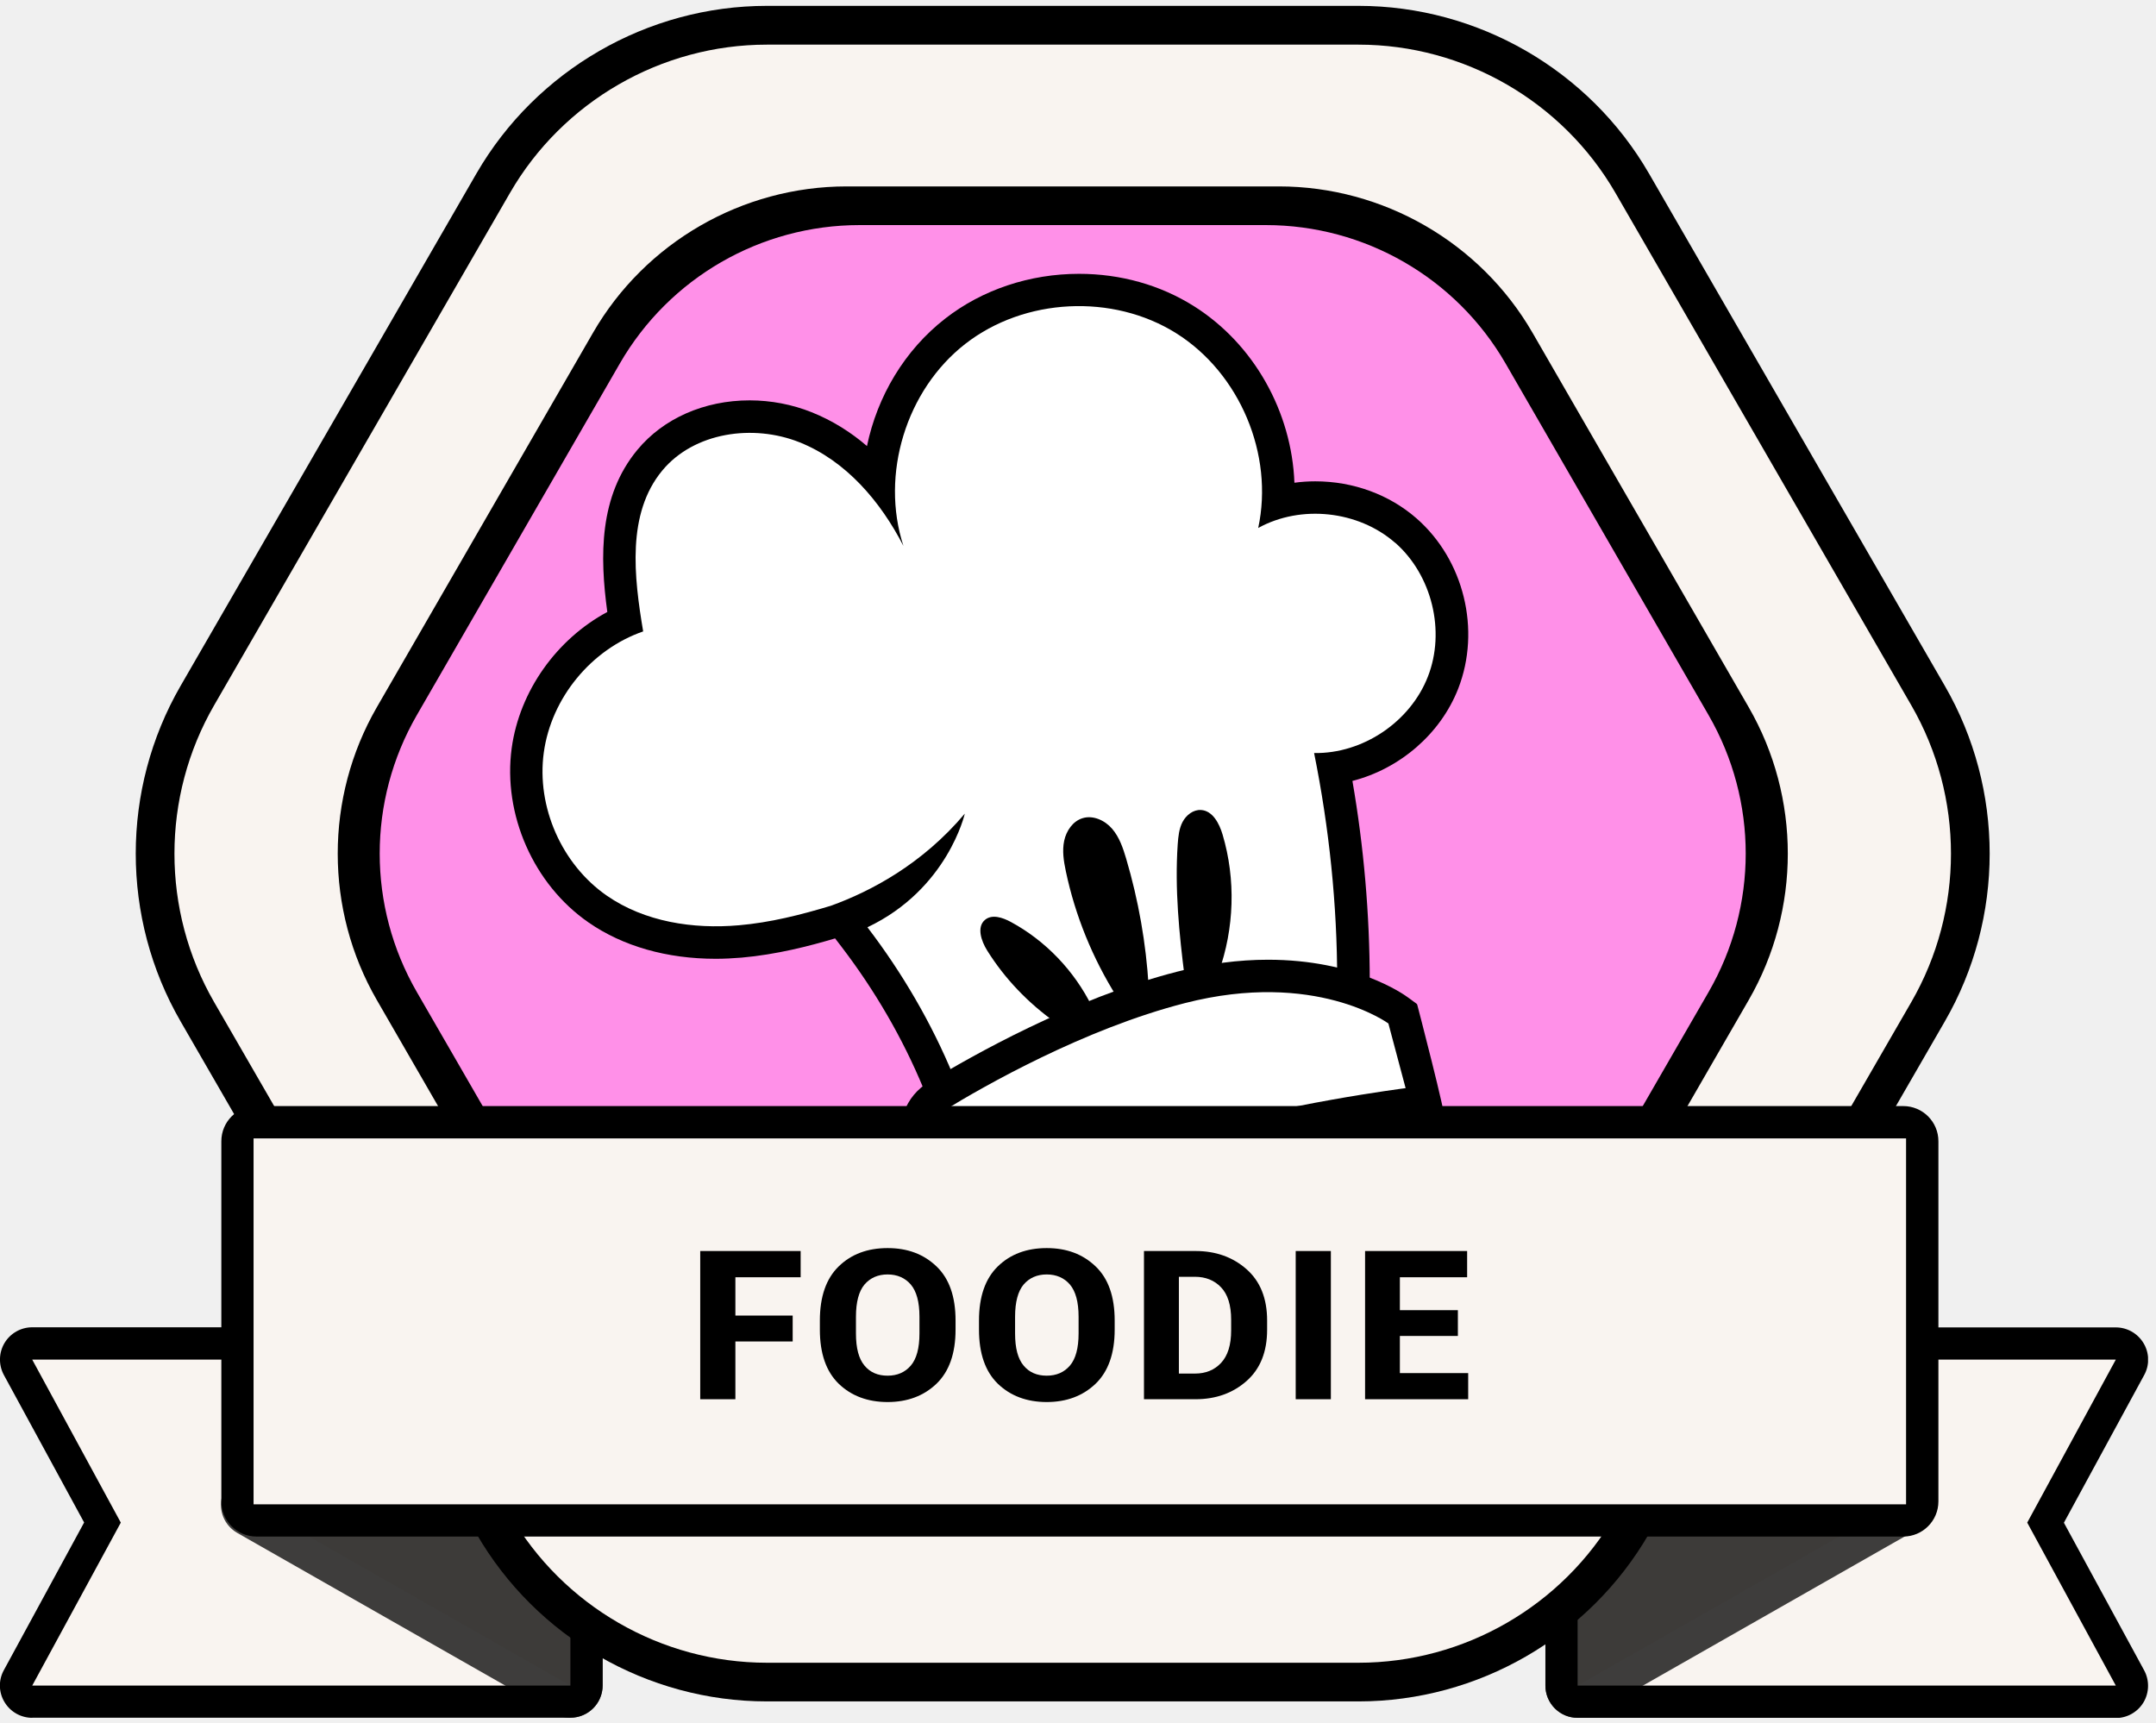
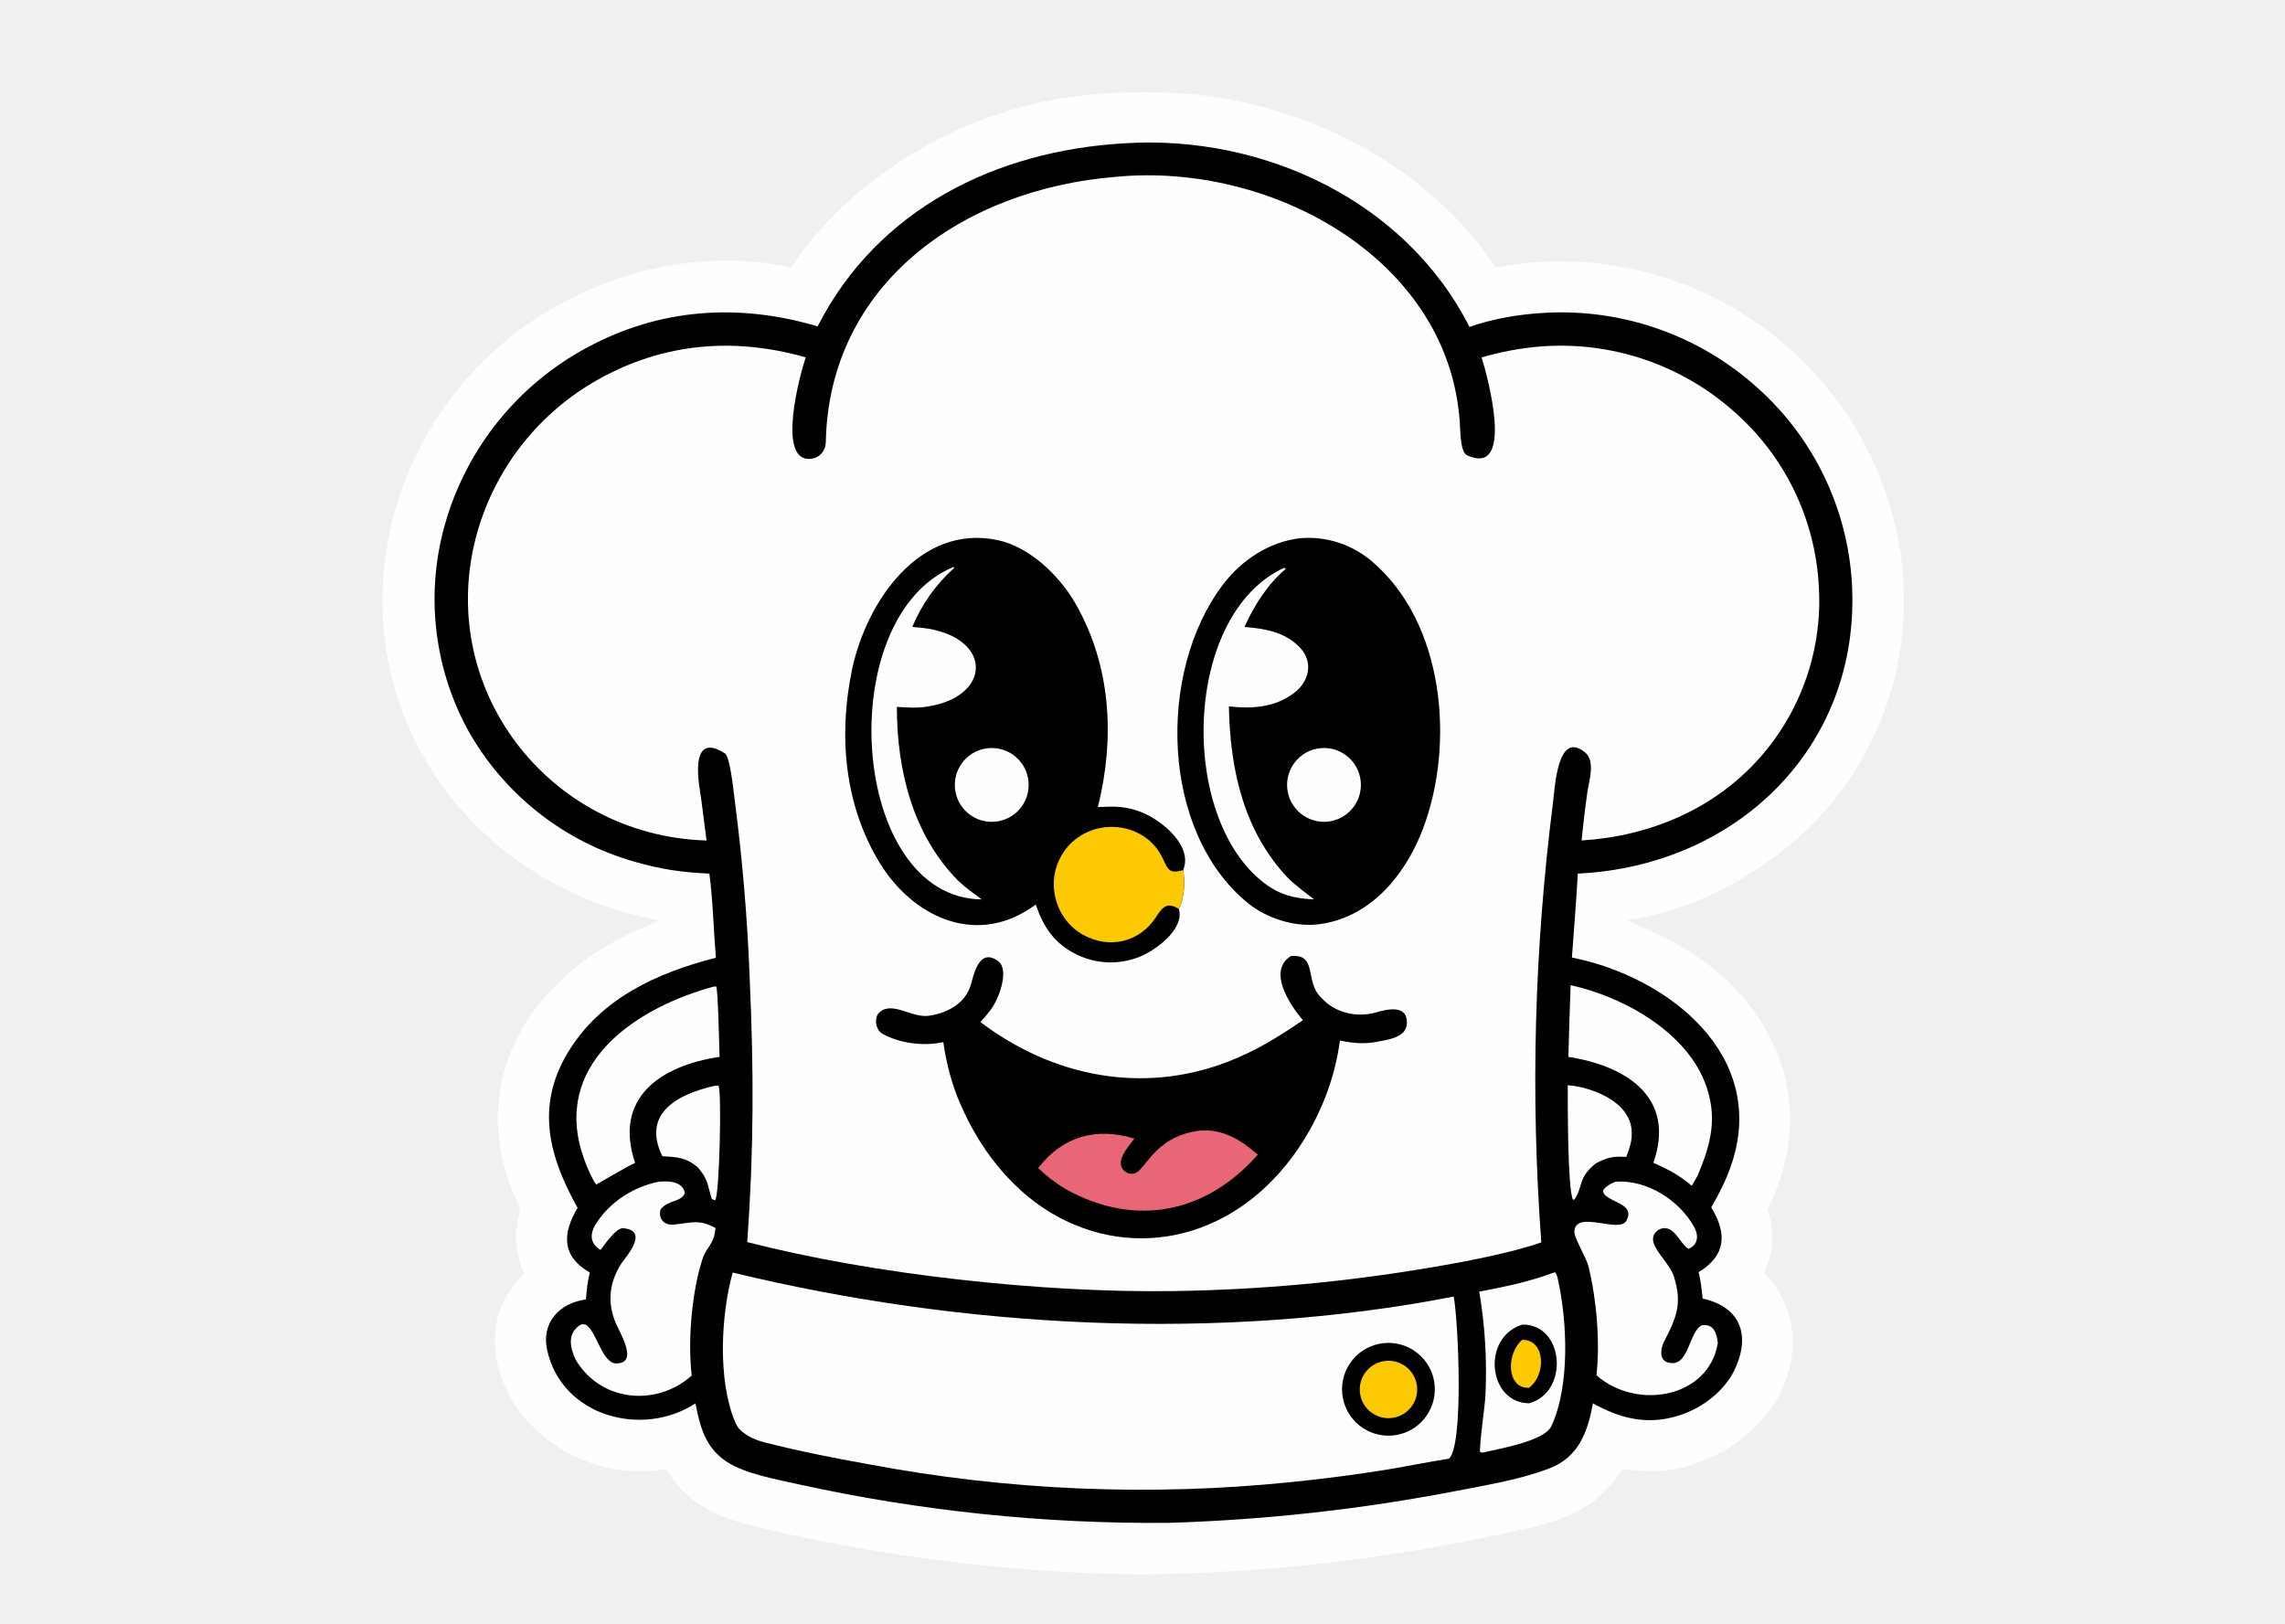
- <svg xmlns="http://www.w3.org/2000/svg" width="184" height="147" viewBox="0 0 184 147" fill="none">
-   <g clip-path="url(#clip0_13248_15111)">
-     <path d="M134.64 146.61C133.12 146.61 131.89 145.38 131.89 143.86V116.04C131.89 114.52 133.12 113.29 134.64 113.29H180.57C181.54 113.29 182.44 113.8 182.94 114.64C183.44 115.47 183.46 116.51 182.99 117.36L176.14 129.96L182.99 142.56C183.45 143.41 183.43 144.45 182.94 145.28C182.44 146.12 181.54 146.63 180.57 146.63H134.64V146.61Z" fill="black" />
-     <path d="M180.57 143.86H134.64V116.04H180.57L173.01 129.95L180.57 143.86Z" fill="#F9F4F0" />
-     <g style="mix-blend-mode:multiply" opacity="0.75">
-       <path d="M134.64 146.61C134.16 146.61 133.68 146.49 133.26 146.24C132.41 145.75 131.89 144.84 131.89 143.86V128.44C131.89 126.92 133.12 125.69 134.64 125.69H161.71C162.96 125.69 164.05 126.53 164.37 127.74C164.69 128.95 164.16 130.22 163.07 130.84L136 146.26C135.58 146.5 135.11 146.62 134.64 146.62V146.61Z" fill="black" />
-     </g>
-     <g style="mix-blend-mode:multiply" opacity="0.75">
-       <path d="M161.71 128.44L134.64 143.86V128.44H161.71Z" fill="#F9F4F0" />
-     </g>
-     <path d="M2.75 146.61C1.78 146.61 0.88 146.1 0.38 145.26C-0.12 144.43 -0.14 143.39 0.33 142.54L7.18 129.94L0.33 117.35C-0.13 116.5 -0.11 115.46 0.38 114.63C0.88 113.79 1.78 113.28 2.75 113.28H48.68C50.2 113.28 51.43 114.51 51.43 116.03V143.85C51.43 145.37 50.2 146.6 48.68 146.6H2.75V146.61Z" fill="black" />
-     <path d="M2.75 143.86H48.68V116.04H2.75L10.31 129.95L2.75 143.86Z" fill="#F9F4F0" />
-     <g style="mix-blend-mode:multiply" opacity="0.75">
-       <path d="M48.68 146.61C48.21 146.61 47.74 146.49 47.32 146.25L20.25 130.83C19.16 130.21 18.63 128.94 18.95 127.73C19.27 126.52 20.36 125.68 21.61 125.68H48.68C50.2 125.68 51.43 126.91 51.43 128.43V143.85C51.43 144.83 50.91 145.74 50.06 146.23C49.63 146.48 49.15 146.6 48.68 146.6V146.61Z" fill="black" />
-     </g>
-     <g style="mix-blend-mode:multiply" opacity="0.75">
-       <path d="M21.62 128.44L48.68 143.86V128.44H21.62Z" fill="#F9F4F0" />
-     </g>
-     <path d="M65.45 145.21C55.25 145.21 45.76 139.73 40.66 130.9L15.41 87.17C10.31 78.34 10.31 67.37 15.41 58.54L40.66 14.81C45.76 5.99 55.26 0.5 65.45 0.5H115.94C126.14 0.5 135.63 5.99 140.73 14.81L165.98 58.54C171.08 67.37 171.08 78.34 165.98 87.17L140.73 130.9C135.63 139.73 126.13 145.21 115.94 145.21H65.45Z" fill="black" />
-     <path d="M65.45 141.91C56.43 141.91 48.03 137.06 43.52 129.25L18.27 85.52C13.76 77.71 13.76 68.01 18.27 60.2L43.52 16.47C48.03 8.66 56.43 3.81 65.45 3.81H115.94C124.96 3.81 133.36 8.66 137.87 16.47L163.12 60.2C167.63 68.01 167.63 77.71 163.12 85.52L137.87 129.25C133.36 137.06 124.96 141.91 115.94 141.91H65.45Z" fill="#F9F4F0" />
-     <path d="M72.25 129.8C63.35 129.8 55.06 125.01 50.61 117.31L32.16 85.35C27.71 77.64 27.71 68.07 32.16 60.36L50.61 28.4C55.06 20.69 63.35 15.91 72.25 15.91H109.15C118.05 15.91 126.34 20.7 130.79 28.4L149.24 60.36C153.69 68.07 153.69 77.64 149.24 85.35L130.79 117.31C126.34 125.02 118.05 129.8 109.15 129.8H72.25Z" fill="black" />
-     <path d="M108.03 19.21H73.36C64.92 19.21 57.12 23.71 52.9 31.02L35.57 61.04C31.35 68.35 31.35 77.35 35.57 84.66L52.9 114.68C57.12 121.99 64.92 126.49 73.36 126.49H108.03C116.47 126.49 124.27 121.99 128.49 114.68L145.82 84.66C150.04 77.35 150.04 68.35 145.82 61.04L128.49 31.02C124.27 23.71 116.47 19.21 108.03 19.21Z" fill="#FF90E8" />
-     <path d="M78.8 92.87C77.04 88.62 74.69 84.57 71.83 80.82L71.27 80.09C69.08 80.74 66.27 81.47 63.29 81.73C62.55 81.79 61.81 81.83 61.09 81.83C56.91 81.83 53.16 80.76 50.23 78.73C45.53 75.48 42.9 69.5 43.67 63.85C44.34 58.97 47.51 54.55 51.83 52.23C51.18 47.46 51.12 42.35 54.39 38.4C56.61 35.71 60.11 34.17 63.98 34.17C65.79 34.17 67.62 34.52 69.26 35.18C71.07 35.9 72.64 36.91 73.99 38.07C74.87 33.83 77.19 29.89 80.68 27.18C83.84 24.72 87.89 23.37 92.09 23.37C95.63 23.37 99.01 24.32 101.86 26.11C107.04 29.36 110.24 35.18 110.47 41.2C111.06 41.12 111.65 41.08 112.25 41.08C115.49 41.08 118.57 42.21 120.9 44.25C124.94 47.79 126.4 53.76 124.45 58.77C122.93 62.66 119.44 65.62 115.42 66.65C116.4 72.31 116.89 78.05 116.9 83.75V87.44L113.36 86.41C111.49 85.87 109.46 85.59 107.32 85.59C106.35 85.59 105.34 85.65 104.32 85.76L102.98 85.91L101.66 86.17C100.71 86.36 99.75 86.59 98.8 86.87L97.65 87.2L96.26 87.7C95.57 87.95 94.89 88.21 94.25 88.47L92.89 89.03L91.27 89.79C88.48 91.1 85.85 92.52 82.69 94.25L79.98 95.73L78.8 92.88V92.87Z" fill="black" />
-     <path d="M119.07 46.33C115.93 43.58 111.03 43.05 107.38 45.06C108.73 38.8 105.81 31.85 100.38 28.44C94.96 25.04 87.42 25.42 82.38 29.35C77.33 33.28 75.12 40.5 77.1 46.59C75.15 42.8 72.2 39.33 68.24 37.75C64.28 36.17 59.24 36.88 56.52 40.16C53.48 43.83 54.1 49.2 54.89 53.89C50.46 55.42 47.05 59.57 46.41 64.22C45.77 68.86 47.94 73.78 51.8 76.45C55.03 78.68 59.14 79.31 63.05 78.97C65.73 78.74 68.34 78.08 70.92 77.3C74.27 76.09 78.69 73.78 82.34 69.44C82.34 69.44 80.88 75.89 74.03 79.14C77 83.03 79.49 87.29 81.36 91.81C84.23 90.23 87.12 88.66 90.09 87.27C87.76 85.62 85.75 83.53 84.24 81.11C83.74 80.3 83.34 79.12 84.06 78.51C84.66 78 85.57 78.31 86.26 78.68C89.24 80.29 91.69 82.86 93.19 85.9C93.89 85.61 94.6 85.34 95.32 85.09C93.25 81.8 91.76 78.15 90.96 74.35C90.78 73.5 90.64 72.61 90.82 71.76C91 70.91 91.56 70.08 92.39 69.83C93.29 69.55 94.3 70.02 94.91 70.73C95.53 71.45 95.84 72.37 96.11 73.28C97.16 76.84 97.81 80.51 98.03 84.21C99.04 83.92 100.07 83.67 101.11 83.46C100.63 79.67 100.25 75.86 100.51 72.05C100.56 71.39 100.62 70.72 100.93 70.14C101.24 69.56 101.84 69.09 102.5 69.13C103.49 69.19 104.06 70.28 104.34 71.23C105.48 75.06 105.34 79.25 104 83C107.4 82.62 110.84 82.79 114.12 83.74C114.12 77.2 113.44 70.67 112.15 64.27C116.3 64.34 120.35 61.62 121.86 57.75C123.38 53.86 122.21 49.08 119.07 46.32V46.33Z" fill="white" />
-     <path d="M77.66 98.78C76.93 97.64 76.75 96.26 77.16 94.95C77.51 93.83 78.32 92.92 79.32 92.31C82.85 90.16 91.59 85.2 100.46 82.93C103.1 82.25 105.71 81.91 108.22 81.91C115.58 81.91 119.7 84.79 120.15 85.12L120.9 85.67C120.9 85.67 120.94 85.71 120.95 85.74C120.95 85.74 123.48 95.41 123.32 95.72C123.16 96.03 109.83 96.96 101.99 99.42C93.92 101.95 84.29 105.1 84.19 105.13L82.24 105.77C82.18 105.79 82.12 105.77 82.09 105.72L77.68 98.78H77.66Z" fill="black" />
-     <path d="M79.99 97.29C79.45 96.44 79.71 95.31 80.57 94.78C83.98 92.69 92.51 87.82 101.13 85.61C112.26 82.76 118.49 87.35 118.49 87.35L119.96 92.87C119.96 92.87 109.32 94.22 101.14 96.78C92.95 99.35 83.31 102.5 83.31 102.5L80 97.29H79.99Z" fill="white" />
-     <path d="M165.43 128.14V97.4C165.43 95.743 164.087 94.4 162.43 94.4L21.89 94.4C20.233 94.4 18.89 95.743 18.89 97.4V128.14C18.89 129.797 20.233 131.14 21.89 131.14H162.43C164.087 131.14 165.43 129.797 165.43 128.14Z" fill="black" />
-     <path d="M162.67 97.16H21.64V128.39H162.67V97.16Z" fill="#F9F4F0" />
-     <path d="M59.76 106.77H68.33V109.01H62.76V112.28H67.65V114.49H62.76V119.42H59.76V106.77Z" fill="black" />
-     <path d="M69.97 112.7C69.97 110.66 70.51 109.12 71.58 108.08C72.65 107.04 74.04 106.52 75.75 106.52C77.46 106.52 78.83 107.04 79.92 108.08C81.01 109.12 81.55 110.66 81.55 112.7V113.48C81.55 115.52 81 117.06 79.92 118.1C78.83 119.14 77.44 119.66 75.75 119.66C74.06 119.66 72.66 119.14 71.58 118.1C70.51 117.06 69.97 115.52 69.97 113.48V112.7ZM73.78 116.55C74.26 117.13 74.92 117.41 75.75 117.41C76.58 117.41 77.24 117.12 77.73 116.55C78.22 115.98 78.47 115.06 78.47 113.81V112.38C78.47 111.12 78.22 110.21 77.73 109.63C77.24 109.06 76.57 108.77 75.75 108.77C74.93 108.77 74.27 109.06 73.78 109.63C73.3 110.2 73.05 111.12 73.05 112.38V113.81C73.05 115.06 73.29 115.97 73.78 116.55Z" fill="black" />
-     <path d="M83.55 112.7C83.55 110.66 84.09 109.12 85.16 108.08C86.23 107.04 87.62 106.52 89.33 106.52C91.04 106.52 92.41 107.04 93.5 108.08C94.59 109.12 95.13 110.66 95.13 112.7V113.48C95.13 115.52 94.58 117.06 93.5 118.1C92.41 119.14 91.02 119.66 89.33 119.66C87.64 119.66 86.24 119.14 85.16 118.1C84.09 117.06 83.55 115.52 83.55 113.48V112.7ZM87.36 116.55C87.84 117.13 88.5 117.41 89.33 117.41C90.16 117.41 90.82 117.12 91.31 116.55C91.8 115.98 92.05 115.06 92.05 113.81V112.38C92.05 111.12 91.8 110.21 91.31 109.63C90.82 109.06 90.15 108.77 89.33 108.77C88.51 108.77 87.85 109.06 87.36 109.63C86.88 110.2 86.63 111.12 86.63 112.38V113.81C86.63 115.06 86.87 115.97 87.36 116.55Z" fill="black" />
-     <path d="M97.63 106.77H102.03C103.76 106.77 105.21 107.29 106.38 108.32C107.55 109.35 108.14 110.81 108.14 112.7V113.49C108.14 115.38 107.55 116.84 106.38 117.87C105.21 118.9 103.76 119.42 102.03 119.42H97.63V106.77ZM101.98 117.23C102.9 117.23 103.64 116.93 104.21 116.32C104.78 115.71 105.07 114.79 105.07 113.55V112.63C105.07 111.39 104.78 110.47 104.21 109.87C103.64 109.27 102.89 108.97 101.98 108.97H100.61V117.23H101.98Z" fill="black" />
-     <path d="M110.58 106.77H113.58V119.42H110.58V106.77Z" fill="black" />
-     <path d="M116.5 106.77H125.21V109.01H119.47V111.82H124.42V114.02H119.47V117.19H125.3V119.42H116.5V106.77Z" fill="black" />
-   </g>
-   <defs>
-     <clipPath id="clip0_13248_15111">
-       <rect width="183.32" height="146.11" fill="white" transform="translate(0 0.5)" />
-     </clipPath>
-   </defs>
+ <svg xmlns="http://www.w3.org/2000/svg" version="1.1" style="display: block;" viewBox="0 0 2048 1455" width="1216" height="864" preserveAspectRatio="none">
+   <path transform="translate(0,0)" fill="rgb(254,254,254)" d="M 1028.18 82.475 C 1049.83 83.04 1067.51 83.628 1089.12 86.979 C 1173.53 100.065 1253.74 139.345 1311.67 202.77 C 1323.12 215.309 1330.85 225.928 1340.89 239.576 C 1344.72 238.898 1348.56 238.271 1352.4 237.695 C 1433.76 225.491 1516.63 246.197 1582.68 295.235 C 1714.05 392.746 1748.55 578.049 1648.89 710.548 C 1605.14 768.717 1531.05 814.35 1458.65 824.633 C 1472.42 831.487 1486.39 837.368 1499.9 844.535 C 1569.22 881.323 1616.39 952.107 1601.71 1032.32 C 1598.03 1052.47 1593.03 1064.87 1584.56 1083.95 C 1589.97 1104.61 1590.11 1121.12 1581.27 1140.75 C 1583.01 1142.69 1584.7 1144.67 1586.34 1146.69 C 1602.28 1166.34 1609.05 1189.14 1606.1 1214.22 C 1599.91 1266.33 1553.9 1305.29 1504.5 1316 C 1485.82 1320.05 1473.02 1318.71 1454.6 1316.51 C 1450.01 1323.71 1444.65 1330.39 1438.61 1336.43 C 1411.68 1363.32 1374.85 1368.46 1339.14 1376.21 C 1234.6 1398.56 1128.07 1410.26 1021.17 1411.12 C 910.644 1409.68 800.578 1396.56 692.811 1371.96 C 652.158 1362.43 620.315 1354.61 596.822 1316.71 C 590.591 1317.54 584.598 1318.24 578.268 1318.57 C 514.434 1321.84 446.308 1271.98 443.763 1205.25 C 442.721 1177.94 451.754 1160.91 469.513 1141.42 C 460.845 1119.06 460.928 1106.47 466.214 1083.27 C 464.281 1079.11 462.409 1074.91 460.597 1070.69 C 432.998 1005.4 445.474 938.807 494.174 887.156 C 523.359 856.202 552.604 841.242 591.425 825.024 L 580.392 822.691 C 419.518 787.928 313.911 638.139 349.766 474.874 C 367.243 395.578 415.633 326.531 484.206 283.044 C 549.401 241.432 633.031 222.948 708.941 239.754 C 720.353 223.094 729.904 210.752 743.957 196.217 C 803.816 135.124 882.667 96.197 967.567 85.827 C 987.798 83.233 1007.84 82.805 1028.18 82.475 z" />
+   <path transform="translate(0,0)" fill="rgb(0,0,0)" d="M 1007.73 128.439 C 1131.83 120.498 1259.58 179.728 1317.05 292.986 C 1337.97 285.67 1361.58 281.666 1383.68 280.433 C 1453.66 276.259 1522.4 300.237 1574.59 347.028 C 1625.56 392.296 1656.29 456.083 1659.92 524.155 C 1667.38 669.703 1556.19 776.335 1414.15 782.978 C 1412.88 807.582 1410.57 833.493 1408.89 858.224 C 1494.92 875.348 1585.45 945.838 1551.61 1044.37 C 1546.71 1058.66 1541.21 1069.02 1533.75 1082.18 C 1548.27 1105.74 1546.85 1125.35 1522.45 1140.22 C 1524.51 1148.76 1525.1 1155.21 1526.04 1163.91 C 1561.38 1171.61 1569.58 1198.63 1553.49 1230.15 C 1542.95 1249.42 1523.08 1263.55 1502.26 1269.47 C 1474.85 1277.27 1451.53 1270.97 1427.7 1257.76 C 1423.15 1283.18 1414.98 1306.05 1388.72 1316.07 C 1362.75 1325.99 1334.08 1330.71 1306.81 1336 C 1220.64 1352.71 1134.76 1362.24 1047.06 1364.92 C 935.815 1365.86 824.812 1354.3 716.145 1330.45 C 697.059 1326.25 668.183 1320.94 652.137 1310.65 C 632.177 1297.84 627.69 1279.56 623.277 1257.85 C 575.905 1288.81 503.544 1269.78 490.364 1209.93 C 485.069 1185.89 500.972 1167.9 525.177 1164.66 C 525.974 1155.16 526.415 1149.87 528.621 1140.53 C 503.229 1126 503.94 1105.64 517.679 1082.57 C 492.568 1037.69 479.562 992.4 508.747 943.715 C 537.867 895.138 588.52 871.938 641.625 858.399 C 639.559 833.624 639.043 807.718 635.809 782.988 C 611.259 781.872 592.501 779.244 568.655 772.313 C 504.785 754.165 450.808 711.261 418.718 653.133 C 388.024 595.994 381.187 529.03 399.7 466.867 C 419.391 400.404 464.791 344.546 525.827 311.686 C 591.274 276.217 662.131 271.537 732.828 292.523 C 786.589 187.157 892.865 134.984 1007.73 128.439 z" />
+   <path transform="translate(0,0)" fill="rgb(254,254,254)" d="M 1000.86 158.425 C 1138.51 145.453 1294.63 230.232 1307.91 372.94 C 1309.21 380.43 1307.65 404.791 1315.05 408.145 C 1358.14 427.684 1333.01 336.558 1327.95 320.392 C 1345.33 315.226 1363.21 311.912 1381.29 310.505 C 1444.05 305.734 1506.09 326.512 1553.32 368.125 C 1598.89 407.631 1626.57 463.867 1630.08 524.073 C 1633.93 580.639 1614.99 636.395 1577.47 678.899 C 1536.62 725.221 1478.55 749.534 1417.57 753.295 C 1419 738.614 1420.75 723.966 1422.83 709.363 C 1424.32 699.376 1430.07 682.056 1420.54 674.271 C 1396.03 654.248 1393.7 705.3 1392 718.699 C 1375.23 851.018 1371.63 979.951 1381.43 1113.52 C 1353.58 1123.24 1311.61 1131.15 1281.82 1136.1 C 1205.51 1149.07 1128.32 1156.12 1050.92 1157.18 C 934.04 1158.8 783.007 1142.44 669.748 1113.27 C 675.678 1030.04 675.668 960.712 671.962 877.42 C 669.952 824.1 665.5 770.901 658.62 717.988 C 657.397 709.12 654.514 678.289 649.63 675.171 C 615.83 653.593 627.271 707.365 628.33 714.99 C 630.048 727.763 631.691 740.545 633.259 753.337 C 490.913 749.013 388.625 615.546 427.835 476.872 C 444.51 418.667 483.565 369.439 536.452 339.962 C 595.056 307.233 658.013 302.042 722.143 320.288 C 716.963 335.666 695.73 413.928 726.529 411.277 C 728.047 411.146 729.536 410.787 730.946 410.211 C 736.849 407.786 740.033 402.195 740.157 396.131 C 743.042 255.006 862.453 169.357 1000.86 158.425 z" />
+   <path transform="translate(0,0)" fill="rgb(0,0,0)" d="M 928.309 810.75 C 926.366 812.165 924.381 813.522 922.356 814.817 C 872.183 847.275 817.973 820.732 789.192 774.529 C 756.773 722.486 751.294 659.295 763.65 600.237 C 776.269 539.916 823.968 468.919 894.614 484.181 C 922.949 490.372 949.682 515.981 964.018 541.094 C 995.991 597.102 999.356 661.638 984.016 723.349 C 998.509 722.637 1008.88 722.392 1022.86 727.873 C 1040.77 734.898 1069.61 757.897 1060.44 779.815 C 1062.29 790.25 1061.59 805.221 1056.58 814.663 C 1061.96 833.295 1034.63 852.795 1019.55 858.263 C 1001.87 864.807 982.294 863.872 965.323 855.673 C 945.062 845.956 935.325 831.08 928.309 810.75 z" />
+   <path transform="translate(0,0)" fill="rgb(253,201,2)" d="M 1056.58 814.663 C 1045.95 808.08 1041.94 812.998 1035.89 822.268 C 1021.62 844.168 994.535 851.221 970.53 837.717 C 958.61 830.947 949.916 819.664 946.409 806.412 C 942.629 793.011 944.457 778.649 951.473 766.622 C 972.189 731.061 1026.01 733.041 1042.67 770.422 C 1046.85 779.806 1048.74 783.039 1059.39 780.107 L 1060.44 779.815 C 1062.29 790.25 1061.59 805.221 1056.58 814.663 z" />
+   <path transform="translate(0,0)" fill="rgb(254,254,254)" d="M 854.627 508.167 L 855.275 508.98 C 838.936 523.579 826.087 541.663 817.676 561.896 C 822.057 562.288 827.21 562.689 831.406 563.378 C 889.982 572.985 888.439 624.844 830.438 633.42 C 821.111 634.799 813.189 634.098 803.839 633.574 C 803.854 690.01 818.017 748.136 858.74 789.355 C 865.178 795.502 872.667 800.782 879.819 806.116 C 761.335 804.941 745.192 553.25 854.627 508.167 z" />
+   <path transform="translate(0,0)" fill="rgb(254,254,254)" d="M 886.514 670.512 C 904.691 669.209 920.499 682.852 921.868 701.024 C 923.238 719.196 909.653 735.054 891.486 736.49 C 873.224 737.933 857.266 724.263 855.89 705.996 C 854.514 687.729 868.243 671.821 886.514 670.512 z" />
+   <path transform="translate(0,0)" fill="rgb(0,0,0)" d="M 1165.39 482.362 C 1188.56 480.474 1211.31 487.713 1229.18 502.758 C 1294.8 558.007 1304.2 667.225 1275.23 743.199 C 1259.16 785.338 1227.04 823.626 1180.25 828.581 C 1159.4 830.704 1134.95 822.803 1118.66 809.566 C 1039.87 745.564 1037.15 602.153 1095.77 524.387 C 1112.64 502.005 1137.56 485.592 1165.39 482.362 z" />
+   <path transform="translate(0,0)" fill="rgb(254,254,254)" d="M 1150.92 508.925 C 1151.86 509.093 1151.27 508.918 1152.53 509.789 C 1136.24 523.378 1124 542.736 1115.39 561.919 C 1134.3 563.567 1152.39 566.379 1165.82 581.246 C 1177.21 593.863 1173.12 610.737 1160.58 620.519 C 1143.08 634.171 1122.64 635.437 1101.43 633.132 C 1102.44 689.755 1114.8 746.126 1155.49 788.045 C 1162.58 794.646 1170.15 800.246 1177.83 806.144 C 1160.31 805.302 1147.36 802.316 1133.11 791.453 C 1055.79 732.526 1060.26 550.648 1150.92 508.925 z" />
+   <path transform="translate(0,0)" fill="rgb(254,254,254)" d="M 1183.38 670.587 C 1201.45 668.787 1217.59 681.891 1219.55 699.944 C 1221.5 717.997 1208.53 734.248 1190.49 736.351 C 1172.24 738.479 1155.75 725.322 1153.78 707.053 C 1151.8 688.785 1165.1 672.409 1183.38 670.587 z" />
+   <path transform="translate(0,0)" fill="rgb(0,0,0)" d="M 1156.94 856.905 C 1181.57 854.565 1168.67 880.077 1184.62 894.592 C 1196.48 907.867 1216.21 912.352 1233.6 907.346 C 1241.57 905.052 1262.53 899.092 1260.85 918.229 C 1259.82 930.091 1243.11 932.04 1233.77 933.813 C 1222.53 935.95 1212.68 935.006 1200.97 932.616 C 1198.53 950.579 1193.91 968.179 1187.21 985.023 C 1167.73 1033.44 1132.31 1076.63 1083.55 1097.38 C 1045.45 1113.78 1002.34 1114.04 964.055 1098.1 C 915.607 1078.32 880.234 1035.66 860.249 988.269 C 853.189 972.303 847.741 951.266 845.5 934.029 L 844.486 934.243 C 827.304 937.805 806.379 935.131 790.955 926.564 C 784.472 922.964 783.239 911.812 788.272 907.308 C 800.152 896.674 818.215 913.514 833.806 910.196 C 849.125 907.752 864.956 899.508 869.988 883.143 C 872.403 875.291 876.977 848.717 894.435 861.287 C 904.969 868.871 895.444 893.373 890.196 901.745 C 887.425 906.166 882.847 911.547 878.71 916.038 C 943.326 964.948 1023.66 981.045 1099.91 951.836 C 1125.68 941.962 1145.2 929.724 1167.75 914.406 C 1156.28 900.835 1135.66 870.522 1156.94 856.905 z" />
+   <path transform="translate(0,0)" fill="rgb(233,102,119)" d="M 1075.04 1013.35 C 1096 1011.56 1112.26 1021.72 1127.33 1034.86 C 1081.45 1087.29 1017.65 1100.4 955.636 1066.07 C 945.317 1059.76 939.213 1055.15 930.507 1046.96 C 952.562 1018.16 982.833 1010.13 1016.77 1020.52 C 1011.4 1027.56 997.98 1042.03 1008.4 1050.02 C 1010.5 1051.64 1013.17 1052.33 1015.8 1051.94 C 1027.01 1050.32 1033.1 1018.92 1075.04 1013.35 z" />
+   <path transform="translate(0,0)" fill="rgb(254,254,254)" d="M 656.689 1140.58 C 863.385 1190.59 1093.31 1202.94 1302.97 1162.08 C 1307.04 1184.66 1312.11 1295.02 1298.71 1307.36 C 1280.87 1310.12 1262.51 1313.97 1244.52 1316.94 C 1215.7 1321.62 1186.75 1325.41 1157.7 1328.32 C 1031.05 1341.34 903.182 1335.95 778.081 1312.3 C 747.221 1306.78 715.422 1300.49 685.083 1292.74 C 675.572 1290.31 663.294 1284.77 659.278 1275.48 C 642.945 1237.73 646.19 1178.27 656.689 1140.58 z" />
+   <path transform="translate(0,0)" fill="rgb(0,0,0)" d="M 1236.14 1204.44 C 1258.69 1199.86 1280.67 1214.45 1285.2 1237.01 C 1289.72 1259.57 1275.08 1281.51 1252.51 1285.98 C 1230.02 1290.44 1208.17 1275.85 1203.66 1253.38 C 1199.15 1230.9 1213.68 1209.01 1236.14 1204.44 z" />
+   <path transform="translate(0,0)" fill="rgb(253,201,2)" d="M 1238.03 1220.44 C 1251.87 1216.87 1265.96 1225.25 1269.42 1239.11 C 1272.89 1252.98 1264.39 1267.01 1250.5 1270.36 C 1236.77 1273.68 1222.92 1265.3 1219.5 1251.59 C 1216.07 1237.88 1224.35 1223.97 1238.03 1220.44 z" />
+   <path transform="translate(0,0)" fill="rgb(254,254,254)" d="M 1447.91 1059.14 C 1475.93 1057.12 1504.96 1075.48 1518.45 1099.77 C 1522.55 1107.14 1522.19 1115.7 1513.44 1119.27 C 1506.18 1115.69 1500.99 1098.18 1489.5 1101.06 C 1486.45 1101.8 1483.88 1103.86 1482.48 1106.67 C 1477.21 1117.17 1496.1 1130.61 1500.38 1144.38 C 1507.9 1168.61 1502.59 1180.88 1491.3 1202.77 C 1488.46 1208.27 1486.95 1218.64 1494.43 1220.97 C 1514.23 1227.28 1513.07 1193.1 1525.67 1187.7 C 1536.51 1186.63 1538.74 1195.41 1539.64 1203.9 C 1531.24 1253.34 1466.5 1264.15 1430.88 1232.62 C 1434.22 1202.88 1431.01 1164.75 1423.81 1135.46 C 1422.54 1128.52 1410.64 1109.48 1411.08 1103.51 C 1412.51 1084.2 1451.39 1105.76 1457.65 1094.18 C 1466.76 1077.33 1438.34 1077.93 1436.7 1067.41 C 1438.39 1063.46 1444.12 1060.68 1447.91 1059.14 z" />
+   <path transform="translate(0,0)" fill="rgb(254,254,254)" d="M 590.141 1059.18 C 598.747 1058.39 611.628 1058.49 613.833 1069.18 C 610.679 1077.74 598.683 1075.14 591.938 1084.2 C 589.942 1092.58 595.444 1098.45 603.912 1097.56 C 620.602 1095.82 626.179 1092.7 641.269 1100.56 C 640.175 1115.47 633.395 1117.02 629.715 1128.17 C 619.9 1157.93 616.342 1202.16 619.972 1232.93 C 587.964 1261.31 537.882 1256.32 515.805 1218.39 C 511.188 1208.28 508.344 1196.42 518.576 1188.47 C 520.998 1186.59 522.054 1186.93 524.762 1187.19 C 534.739 1192.57 539.469 1221.9 552.216 1222 C 572.764 1222.17 555.56 1194.55 551.784 1185.57 C 544.254 1167.21 545.909 1149.91 556.805 1132.61 C 560.117 1127.35 582.828 1103.06 558.62 1100.81 C 552.412 1100.23 542.44 1114.7 538.197 1120.29 C 527.792 1113.87 528.772 1104.77 535.02 1095.47 C 547.724 1076.56 567.938 1063.8 590.141 1059.18 z" />
+   <path transform="translate(0,0)" fill="rgb(254,254,254)" d="M 1407.72 883.008 C 1454.03 893.101 1509.73 923.756 1527.88 969.733 C 1540.1 1000.67 1533.64 1025.46 1521.12 1054.49 L 1516.31 1062.81 C 1504.23 1052.65 1495.79 1048.51 1481.87 1042.2 C 1502.46 983.572 1457.5 955.308 1405.7 947.252 C 1406.26 925.834 1406.93 904.419 1407.72 883.008 z" />
+   <path transform="translate(0,0)" fill="rgb(254,254,254)" d="M 640.163 884.159 L 641.931 884.215 C 643.62 886.964 644.659 939.419 644.906 947.282 C 592.396 954.96 549.499 983.886 569.227 1042.27 C 563.649 1044.47 534.786 1061.6 534.377 1061.63 L 532.254 1058.62 C 527.358 1049.46 523.459 1039.8 520.626 1029.8 C 498.294 949.571 573.968 901.826 640.163 884.159 z" />
+   <path transform="translate(0,0)" fill="rgb(254,254,254)" d="M 1393.7 1140.24 C 1395.04 1142.15 1395.51 1143.22 1396.09 1145.74 C 1404.84 1183.94 1407.21 1241.97 1390.57 1278.03 C 1384.26 1291.72 1344.17 1298.35 1329.23 1301.83 C 1328.03 1301.99 1327.9 1301.82 1326.66 1301.6 C 1325.55 1296.63 1331.01 1259.68 1331.38 1250.51 C 1332.87 1219.45 1331.01 1188.33 1325.83 1157.67 C 1351.31 1152.73 1369.27 1149.15 1393.7 1140.24 z" />
+   <path transform="translate(0,0)" fill="rgb(0,0,0)" d="M 1364.46 1187.18 C 1401.93 1186.7 1406.85 1247.41 1370.71 1257.73 C 1333.78 1257.73 1327.4 1198.78 1364.46 1187.18 z" />
+   <path transform="translate(0,0)" fill="rgb(253,201,2)" d="M 1364.21 1200.93 C 1385.17 1200.23 1386.07 1232.3 1370.49 1243.83 C 1350.19 1244.79 1349.73 1213.56 1364.21 1200.93 z" />
+   <path transform="translate(0,0)" fill="rgb(254,254,254)" d="M 1405.17 972.594 C 1427.24 974.566 1460.74 987.285 1462.44 1013.39 C 1463.02 1022.35 1460.7 1028.62 1457.64 1036.91 C 1445.85 1036.2 1440.59 1037.28 1430.31 1042.69 C 1413.99 1055.85 1419.38 1062.44 1411.24 1075.09 L 1409.81 1075.23 C 1404.9 1065.5 1405.15 987.619 1405.17 972.594 z" />
+   <path transform="translate(0,0)" fill="rgb(254,254,254)" d="M 640.714 973.169 L 643.978 973.186 C 646.972 977.413 644.899 1072.16 640.948 1075.75 C 640.125 1075.46 639.142 1075.12 638 1074.72 C 633.573 1060.74 635.203 1058.03 625.71 1046.55 C 615.217 1037.39 606.808 1036.98 593.663 1036.31 C 574.699 997.658 607.942 980.418 640.714 973.169 z" />
</svg>
